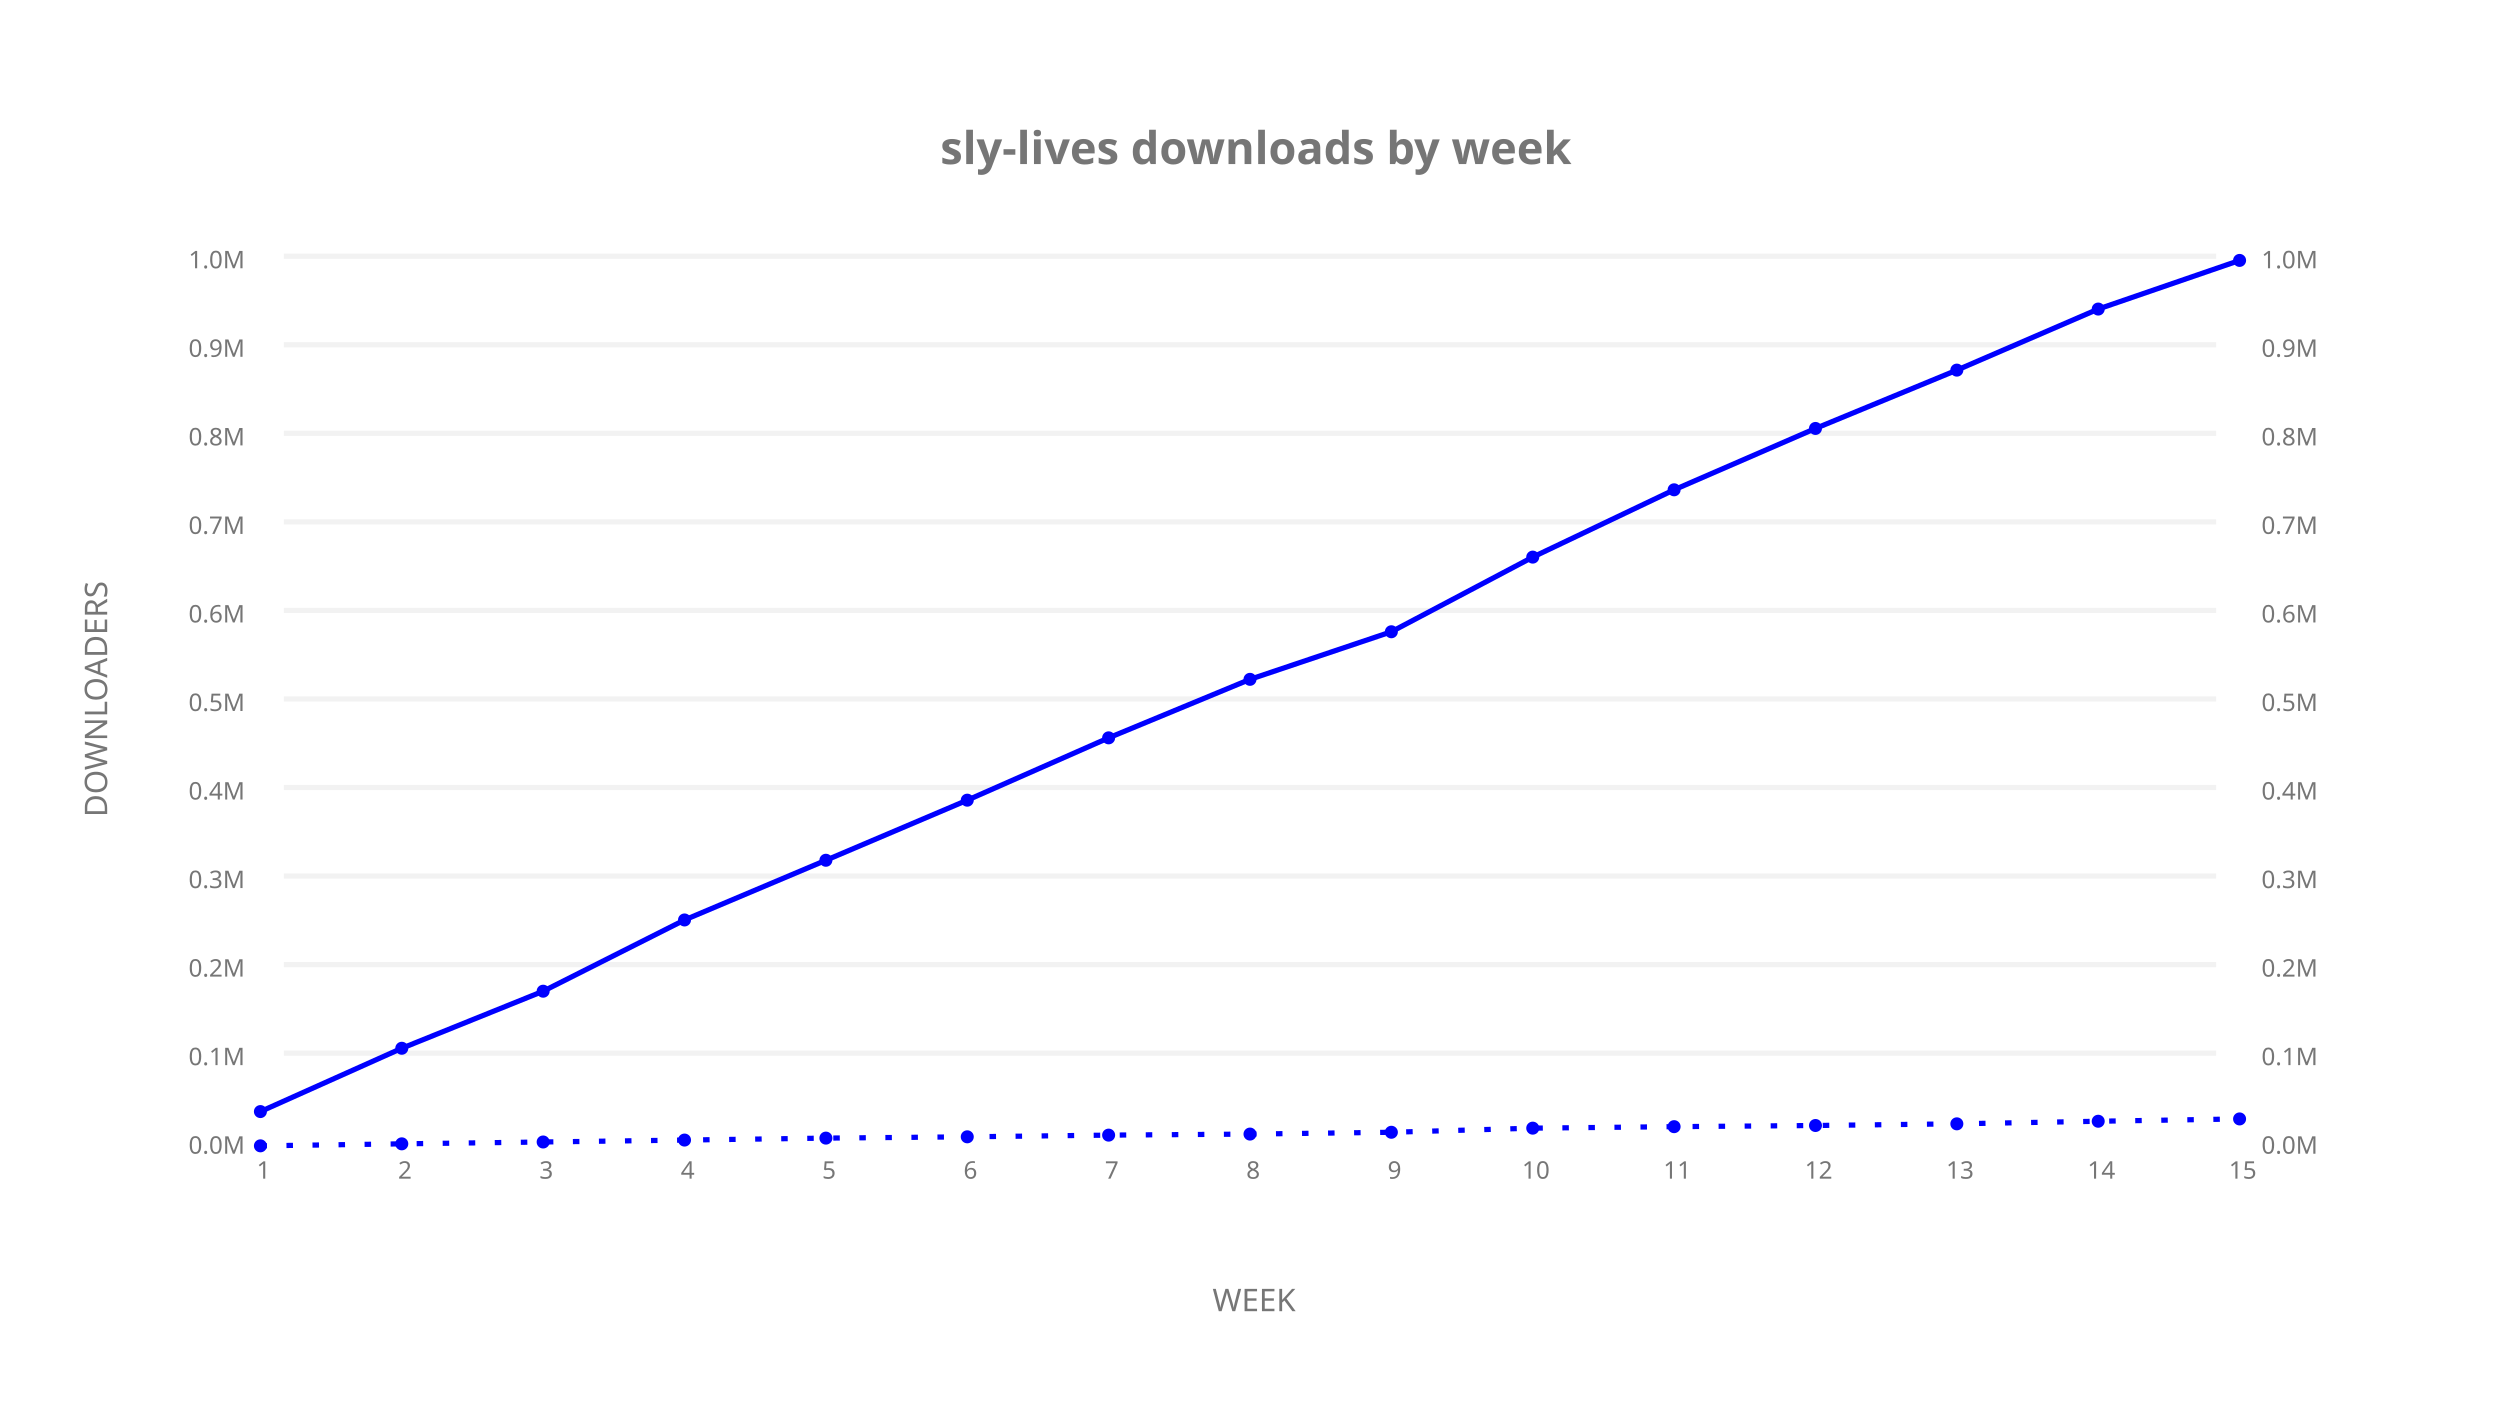
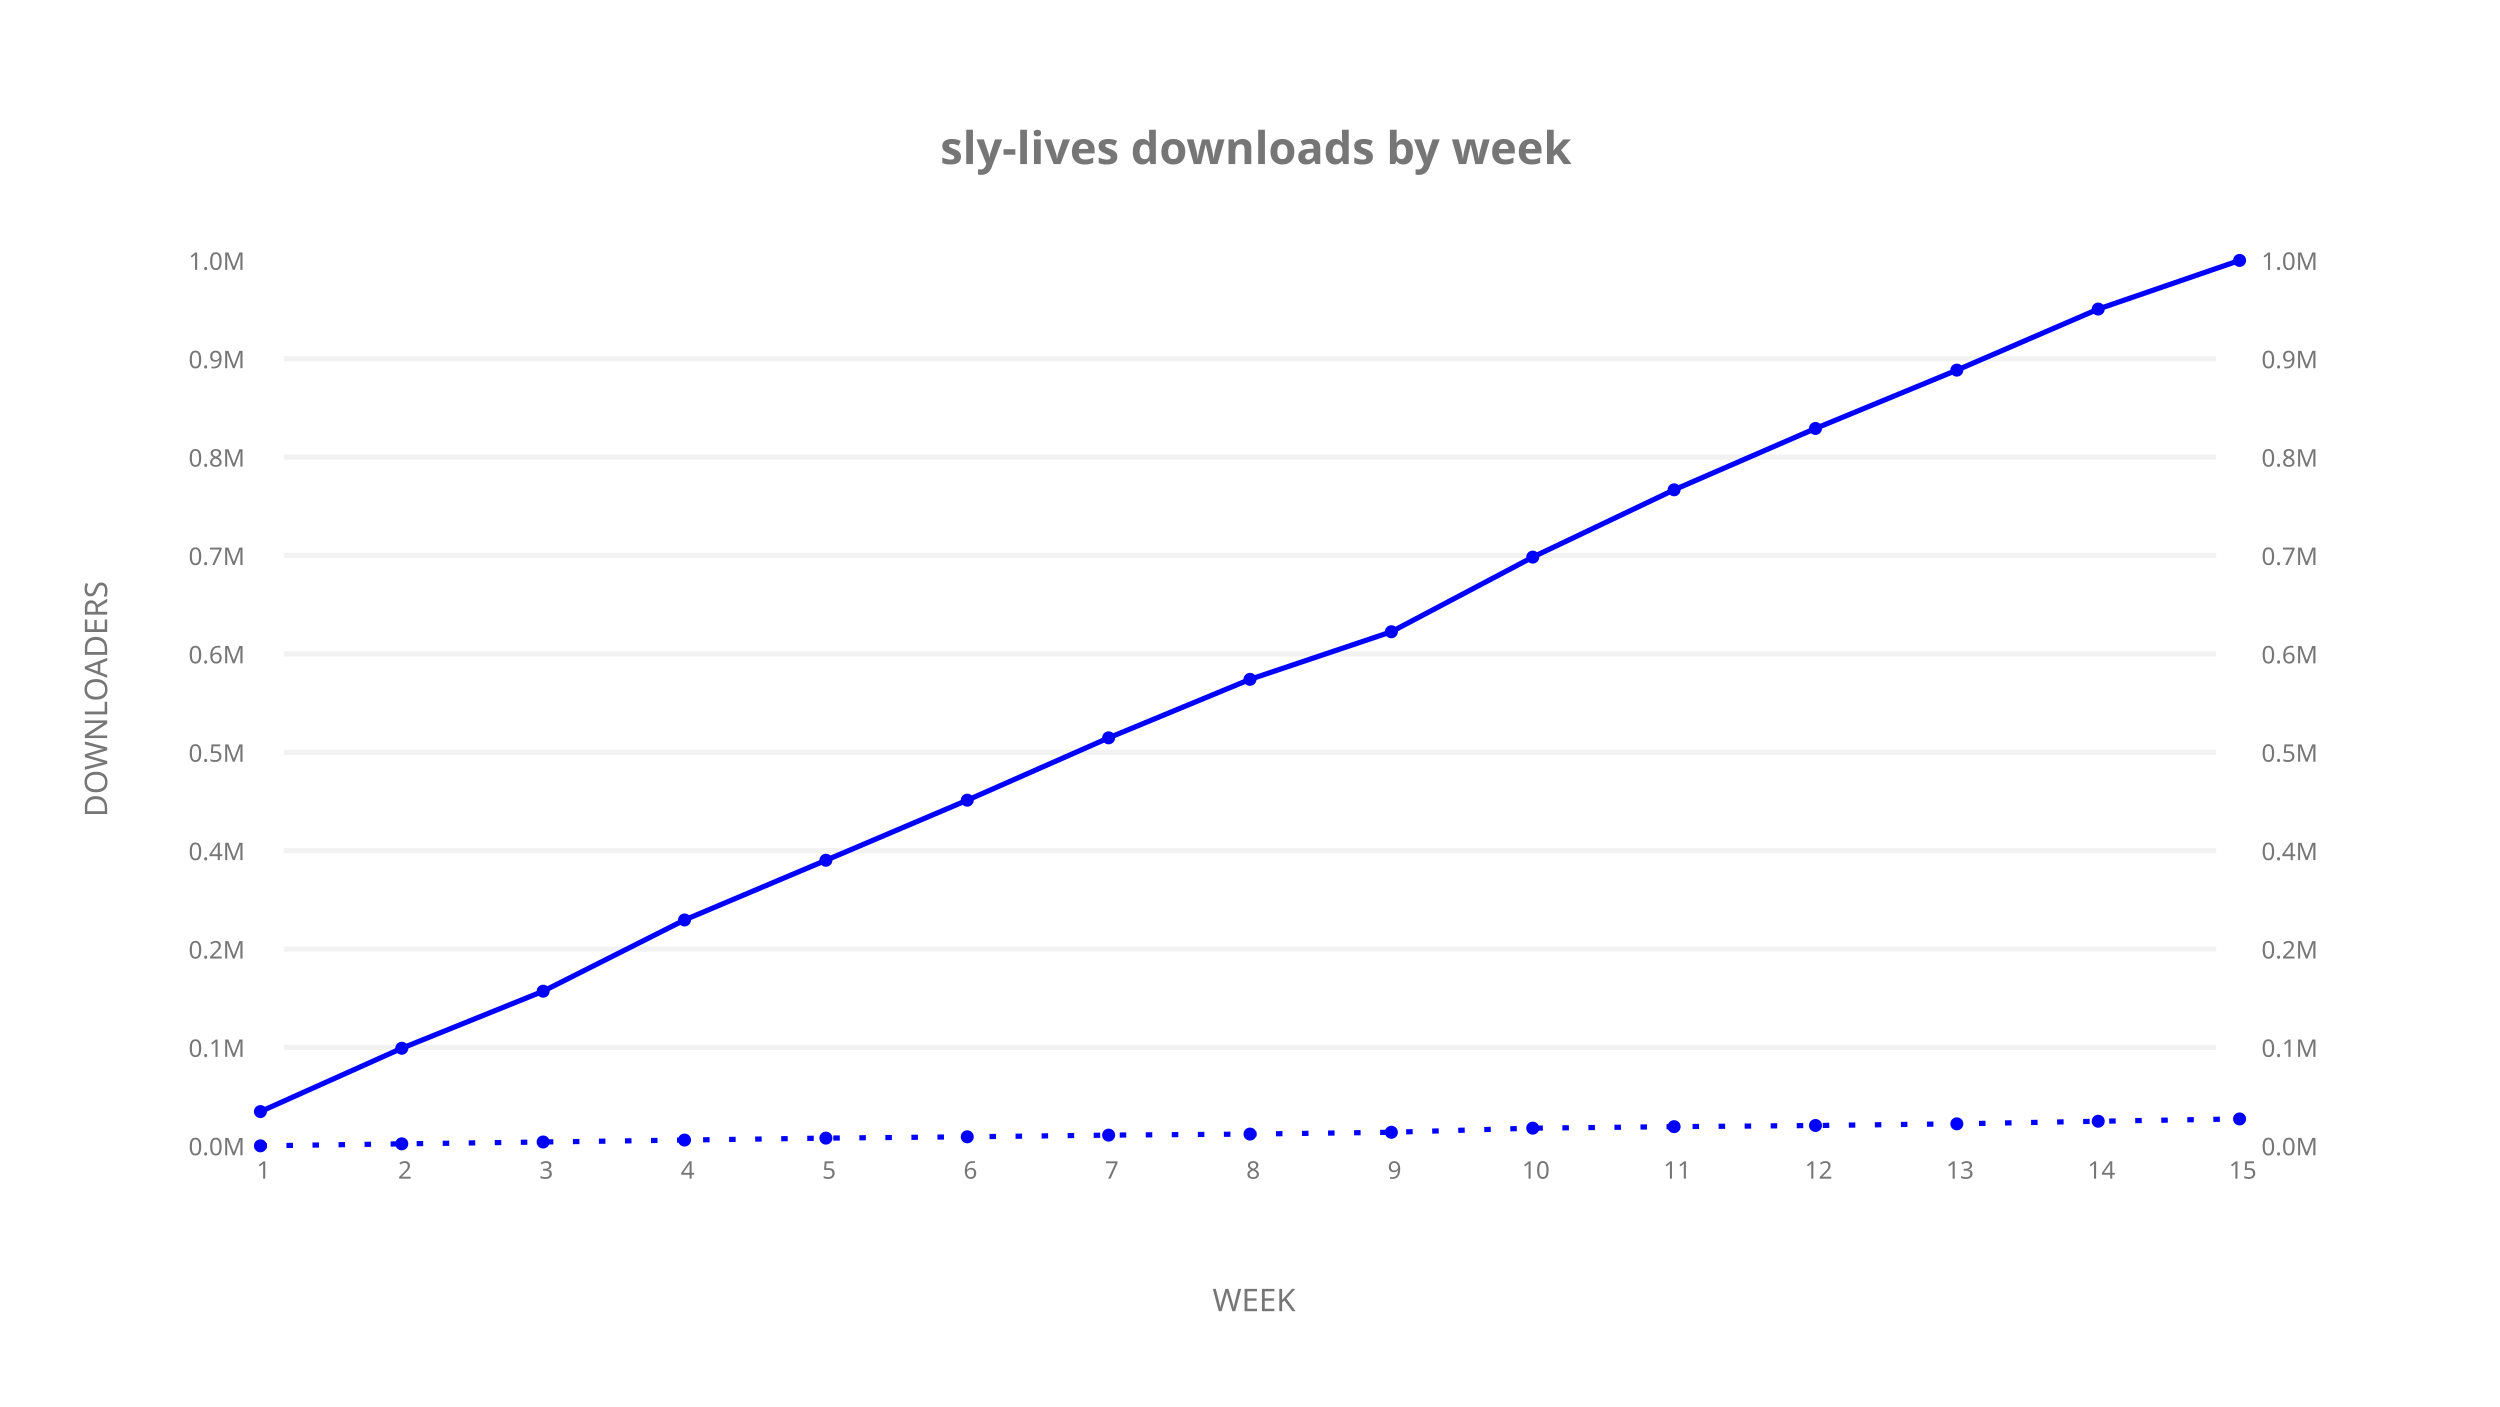
<svg xmlns="http://www.w3.org/2000/svg" xml:space="preserve" id="sly-lives-downloads-by-week-sly-lives-week" x="0px" y="0px" width="1920px" height="1080px" viewBox="0 0 1920 1080" enable-background="new 0 0 1920 1080" role="img">
  <g id="annotations">
    <text x="960" y="126" font-family="Atkinson Hyperlegible" font-size="26pt" text-anchor="middle" text-align="center" font-weight="600" font-style="normal" style="fill:rgb(118,118,118); fill-opacity:1; stroke:rgb(118,118,118); stroke-opacity:0; stroke-width:0.5"> sly-lives downloads by week</text>
    <g id="axes-lines">
      <text x="960" y="1007" font-family="Atkinson Hyperlegible" font-size="18pt" text-anchor="middle" text-align="center" font-weight="500" font-style="normal" style="fill:rgb(118,118,118); fill-opacity:1; stroke:rgb(118,118,118); stroke-opacity:0; stroke-width:0.5"> WEEK</text>
      <text x="73" y="540" font-family="Atkinson Hyperlegible" font-size="18pt" text-anchor="middle" text-align="center" dominant-baseline="central" font-weight="500" font-style="normal" style="fill:rgb(118,118,118); fill-opacity:1; stroke:rgb(118,118,118); stroke-opacity:0; stroke-width:0.5" transform="rotate(-90,73,540)"> DOWNLOADERS</text>
    </g>
    <g id="tic-y-label-lines">
-       <line x1="218" y1="808.802" x2="1702" y2="808.802" style="fill:rgb(0,0,255); fill-opacity:0; stroke:rgb(242,242,242); stroke-opacity:1; stroke-width:4" />
-       <line x1="218" y1="740.802" x2="1702" y2="740.802" style="fill:rgb(0,0,255); fill-opacity:0; stroke:rgb(242,242,242); stroke-opacity:1; stroke-width:4" />
-       <line x1="218" y1="672.802" x2="1702" y2="672.802" style="fill:rgb(0,0,255); fill-opacity:0; stroke:rgb(242,242,242); stroke-opacity:1; stroke-width:4" />
-       <line x1="218" y1="604.802" x2="1702" y2="604.802" style="fill:rgb(0,0,255); fill-opacity:0; stroke:rgb(242,242,242); stroke-opacity:1; stroke-width:4" />
-       <line x1="218" y1="536.802" x2="1702" y2="536.802" style="fill:rgb(0,0,255); fill-opacity:0; stroke:rgb(242,242,242); stroke-opacity:1; stroke-width:4" />
-       <line x1="218" y1="468.802" x2="1702" y2="468.802" style="fill:rgb(0,0,255); fill-opacity:0; stroke:rgb(242,242,242); stroke-opacity:1; stroke-width:4" />
-       <line x1="218" y1="400.802" x2="1702" y2="400.802" style="fill:rgb(0,0,255); fill-opacity:0; stroke:rgb(242,242,242); stroke-opacity:1; stroke-width:4" />
-       <line x1="218" y1="332.802" x2="1702" y2="332.802" style="fill:rgb(0,0,255); fill-opacity:0; stroke:rgb(242,242,242); stroke-opacity:1; stroke-width:4" />
-       <line x1="218" y1="264.802" x2="1702" y2="264.802" style="fill:rgb(0,0,255); fill-opacity:0; stroke:rgb(242,242,242); stroke-opacity:1; stroke-width:4" />
-       <line x1="218" y1="196.802" x2="1702" y2="196.802" style="fill:rgb(0,0,255); fill-opacity:0; stroke:rgb(242,242,242); stroke-opacity:1; stroke-width:4" />
+       <line x1="218" y1="804.444" x2="1702" y2="804.444" style="fill:rgb(0,0,255); fill-opacity:0; stroke:rgb(242,242,242); stroke-opacity:1; stroke-width:4" />
+       <line x1="218" y1="728.889" x2="1702" y2="728.889" style="fill:rgb(0,0,255); fill-opacity:0; stroke:rgb(242,242,242); stroke-opacity:1; stroke-width:4" />
+       <line x1="218" y1="653.333" x2="1702" y2="653.333" style="fill:rgb(0,0,255); fill-opacity:0; stroke:rgb(242,242,242); stroke-opacity:1; stroke-width:4" />
+       <line x1="218" y1="577.778" x2="1702" y2="577.778" style="fill:rgb(0,0,255); fill-opacity:0; stroke:rgb(242,242,242); stroke-opacity:1; stroke-width:4" />
+       <line x1="218" y1="502.222" x2="1702" y2="502.222" style="fill:rgb(0,0,255); fill-opacity:0; stroke:rgb(242,242,242); stroke-opacity:1; stroke-width:4" />
+       <line x1="218" y1="426.667" x2="1702" y2="426.667" style="fill:rgb(0,0,255); fill-opacity:0; stroke:rgb(242,242,242); stroke-opacity:1; stroke-width:4" />
+       <line x1="218" y1="351.111" x2="1702" y2="351.111" style="fill:rgb(0,0,255); fill-opacity:0; stroke:rgb(242,242,242); stroke-opacity:1; stroke-width:4" />
+       <line x1="218" y1="275.556" x2="1702" y2="275.556" style="fill:rgb(0,0,255); fill-opacity:0; stroke:rgb(242,242,242); stroke-opacity:1; stroke-width:4" />
    </g>
    <g id="tic-x-labels">
      <text x="200" y="898" font-family="Atkinson Hyperlegible" font-size="14pt" text-anchor="middle" text-align="center" dominant-baseline="central" font-weight="400" font-style="normal" style="fill:rgb(118,118,118); fill-opacity:1; stroke:rgb(118,118,118); stroke-opacity:0; stroke-width:0.5"> 1</text>
      <text x="308.571" y="898" font-family="Atkinson Hyperlegible" font-size="14pt" text-anchor="middle" text-align="center" dominant-baseline="central" font-weight="400" font-style="normal" style="fill:rgb(118,118,118); fill-opacity:1; stroke:rgb(118,118,118); stroke-opacity:0; stroke-width:0.5"> 2</text>
      <text x="417.143" y="898" font-family="Atkinson Hyperlegible" font-size="14pt" text-anchor="middle" text-align="center" dominant-baseline="central" font-weight="400" font-style="normal" style="fill:rgb(118,118,118); fill-opacity:1; stroke:rgb(118,118,118); stroke-opacity:0; stroke-width:0.5"> 3</text>
      <text x="525.714" y="898" font-family="Atkinson Hyperlegible" font-size="14pt" text-anchor="middle" text-align="center" dominant-baseline="central" font-weight="400" font-style="normal" style="fill:rgb(118,118,118); fill-opacity:1; stroke:rgb(118,118,118); stroke-opacity:0; stroke-width:0.5"> 4</text>
      <text x="634.286" y="898" font-family="Atkinson Hyperlegible" font-size="14pt" text-anchor="middle" text-align="center" dominant-baseline="central" font-weight="400" font-style="normal" style="fill:rgb(118,118,118); fill-opacity:1; stroke:rgb(118,118,118); stroke-opacity:0; stroke-width:0.5"> 5</text>
      <text x="742.857" y="898" font-family="Atkinson Hyperlegible" font-size="14pt" text-anchor="middle" text-align="center" dominant-baseline="central" font-weight="400" font-style="normal" style="fill:rgb(118,118,118); fill-opacity:1; stroke:rgb(118,118,118); stroke-opacity:0; stroke-width:0.5"> 6</text>
      <text x="851.429" y="898" font-family="Atkinson Hyperlegible" font-size="14pt" text-anchor="middle" text-align="center" dominant-baseline="central" font-weight="400" font-style="normal" style="fill:rgb(118,118,118); fill-opacity:1; stroke:rgb(118,118,118); stroke-opacity:0; stroke-width:0.5"> 7</text>
      <text x="960" y="898" font-family="Atkinson Hyperlegible" font-size="14pt" text-anchor="middle" text-align="center" dominant-baseline="central" font-weight="400" font-style="normal" style="fill:rgb(118,118,118); fill-opacity:1; stroke:rgb(118,118,118); stroke-opacity:0; stroke-width:0.5"> 8</text>
      <text x="1068.571" y="898" font-family="Atkinson Hyperlegible" font-size="14pt" text-anchor="middle" text-align="center" dominant-baseline="central" font-weight="400" font-style="normal" style="fill:rgb(118,118,118); fill-opacity:1; stroke:rgb(118,118,118); stroke-opacity:0; stroke-width:0.5"> 9</text>
      <text x="1177.143" y="898" font-family="Atkinson Hyperlegible" font-size="14pt" text-anchor="middle" text-align="center" dominant-baseline="central" font-weight="400" font-style="normal" style="fill:rgb(118,118,118); fill-opacity:1; stroke:rgb(118,118,118); stroke-opacity:0; stroke-width:0.5"> 10</text>
      <text x="1285.714" y="898" font-family="Atkinson Hyperlegible" font-size="14pt" text-anchor="middle" text-align="center" dominant-baseline="central" font-weight="400" font-style="normal" style="fill:rgb(118,118,118); fill-opacity:1; stroke:rgb(118,118,118); stroke-opacity:0; stroke-width:0.5"> 11</text>
      <text x="1394.286" y="898" font-family="Atkinson Hyperlegible" font-size="14pt" text-anchor="middle" text-align="center" dominant-baseline="central" font-weight="400" font-style="normal" style="fill:rgb(118,118,118); fill-opacity:1; stroke:rgb(118,118,118); stroke-opacity:0; stroke-width:0.5"> 12</text>
      <text x="1502.857" y="898" font-family="Atkinson Hyperlegible" font-size="14pt" text-anchor="middle" text-align="center" dominant-baseline="central" font-weight="400" font-style="normal" style="fill:rgb(118,118,118); fill-opacity:1; stroke:rgb(118,118,118); stroke-opacity:0; stroke-width:0.5"> 13</text>
      <text x="1611.429" y="898" font-family="Atkinson Hyperlegible" font-size="14pt" text-anchor="middle" text-align="center" dominant-baseline="central" font-weight="400" font-style="normal" style="fill:rgb(118,118,118); fill-opacity:1; stroke:rgb(118,118,118); stroke-opacity:0; stroke-width:0.5"> 14</text>
      <text x="1720" y="898" font-family="Atkinson Hyperlegible" font-size="14pt" text-anchor="middle" text-align="center" dominant-baseline="central" font-weight="400" font-style="normal" style="fill:rgb(118,118,118); fill-opacity:1; stroke:rgb(118,118,118); stroke-opacity:0; stroke-width:0.5"> 15</text>
    </g>
    <g id="tic-y-labels">
-       <text x="164" y="878.802" font-family="Atkinson Hyperlegible" font-size="14pt" text-anchor="middle" text-align="center" dominant-baseline="central" font-weight="400" font-style="normal" style="fill:rgb(118,118,118); fill-opacity:1; stroke:rgb(118,118,118); stroke-opacity:0; stroke-width:0.5"> 0.0M</text>
-       <text x="1756" y="878.802" font-family="Atkinson Hyperlegible" font-size="14pt" text-anchor="middle" text-align="center" dominant-baseline="central" font-weight="400" font-style="normal" style="fill:rgb(118,118,118); fill-opacity:1; stroke:rgb(118,118,118); stroke-opacity:0; stroke-width:0.5"> 0.0M</text>
-       <text x="164" y="810.802" font-family="Atkinson Hyperlegible" font-size="14pt" text-anchor="middle" text-align="center" dominant-baseline="central" font-weight="400" font-style="normal" style="fill:rgb(118,118,118); fill-opacity:1; stroke:rgb(118,118,118); stroke-opacity:0; stroke-width:0.5"> 0.1M</text>
-       <text x="1756" y="810.802" font-family="Atkinson Hyperlegible" font-size="14pt" text-anchor="middle" text-align="center" dominant-baseline="central" font-weight="400" font-style="normal" style="fill:rgb(118,118,118); fill-opacity:1; stroke:rgb(118,118,118); stroke-opacity:0; stroke-width:0.5"> 0.1M</text>
-       <text x="164" y="742.802" font-family="Atkinson Hyperlegible" font-size="14pt" text-anchor="middle" text-align="center" dominant-baseline="central" font-weight="400" font-style="normal" style="fill:rgb(118,118,118); fill-opacity:1; stroke:rgb(118,118,118); stroke-opacity:0; stroke-width:0.5"> 0.2M</text>
-       <text x="1756" y="742.802" font-family="Atkinson Hyperlegible" font-size="14pt" text-anchor="middle" text-align="center" dominant-baseline="central" font-weight="400" font-style="normal" style="fill:rgb(118,118,118); fill-opacity:1; stroke:rgb(118,118,118); stroke-opacity:0; stroke-width:0.5"> 0.2M</text>
-       <text x="164" y="674.802" font-family="Atkinson Hyperlegible" font-size="14pt" text-anchor="middle" text-align="center" dominant-baseline="central" font-weight="400" font-style="normal" style="fill:rgb(118,118,118); fill-opacity:1; stroke:rgb(118,118,118); stroke-opacity:0; stroke-width:0.5"> 0.3M</text>
-       <text x="1756" y="674.802" font-family="Atkinson Hyperlegible" font-size="14pt" text-anchor="middle" text-align="center" dominant-baseline="central" font-weight="400" font-style="normal" style="fill:rgb(118,118,118); fill-opacity:1; stroke:rgb(118,118,118); stroke-opacity:0; stroke-width:0.5"> 0.3M</text>
-       <text x="164" y="606.802" font-family="Atkinson Hyperlegible" font-size="14pt" text-anchor="middle" text-align="center" dominant-baseline="central" font-weight="400" font-style="normal" style="fill:rgb(118,118,118); fill-opacity:1; stroke:rgb(118,118,118); stroke-opacity:0; stroke-width:0.5"> 0.4M</text>
-       <text x="1756" y="606.802" font-family="Atkinson Hyperlegible" font-size="14pt" text-anchor="middle" text-align="center" dominant-baseline="central" font-weight="400" font-style="normal" style="fill:rgb(118,118,118); fill-opacity:1; stroke:rgb(118,118,118); stroke-opacity:0; stroke-width:0.5"> 0.4M</text>
-       <text x="164" y="538.802" font-family="Atkinson Hyperlegible" font-size="14pt" text-anchor="middle" text-align="center" dominant-baseline="central" font-weight="400" font-style="normal" style="fill:rgb(118,118,118); fill-opacity:1; stroke:rgb(118,118,118); stroke-opacity:0; stroke-width:0.5"> 0.5M</text>
-       <text x="1756" y="538.802" font-family="Atkinson Hyperlegible" font-size="14pt" text-anchor="middle" text-align="center" dominant-baseline="central" font-weight="400" font-style="normal" style="fill:rgb(118,118,118); fill-opacity:1; stroke:rgb(118,118,118); stroke-opacity:0; stroke-width:0.5"> 0.5M</text>
-       <text x="164" y="470.802" font-family="Atkinson Hyperlegible" font-size="14pt" text-anchor="middle" text-align="center" dominant-baseline="central" font-weight="400" font-style="normal" style="fill:rgb(118,118,118); fill-opacity:1; stroke:rgb(118,118,118); stroke-opacity:0; stroke-width:0.5"> 0.6M</text>
-       <text x="1756" y="470.802" font-family="Atkinson Hyperlegible" font-size="14pt" text-anchor="middle" text-align="center" dominant-baseline="central" font-weight="400" font-style="normal" style="fill:rgb(118,118,118); fill-opacity:1; stroke:rgb(118,118,118); stroke-opacity:0; stroke-width:0.5"> 0.6M</text>
-       <text x="164" y="402.802" font-family="Atkinson Hyperlegible" font-size="14pt" text-anchor="middle" text-align="center" dominant-baseline="central" font-weight="400" font-style="normal" style="fill:rgb(118,118,118); fill-opacity:1; stroke:rgb(118,118,118); stroke-opacity:0; stroke-width:0.5"> 0.7M</text>
-       <text x="1756" y="402.802" font-family="Atkinson Hyperlegible" font-size="14pt" text-anchor="middle" text-align="center" dominant-baseline="central" font-weight="400" font-style="normal" style="fill:rgb(118,118,118); fill-opacity:1; stroke:rgb(118,118,118); stroke-opacity:0; stroke-width:0.5"> 0.7M</text>
-       <text x="164" y="334.802" font-family="Atkinson Hyperlegible" font-size="14pt" text-anchor="middle" text-align="center" dominant-baseline="central" font-weight="400" font-style="normal" style="fill:rgb(118,118,118); fill-opacity:1; stroke:rgb(118,118,118); stroke-opacity:0; stroke-width:0.5"> 0.8M</text>
-       <text x="1756" y="334.802" font-family="Atkinson Hyperlegible" font-size="14pt" text-anchor="middle" text-align="center" dominant-baseline="central" font-weight="400" font-style="normal" style="fill:rgb(118,118,118); fill-opacity:1; stroke:rgb(118,118,118); stroke-opacity:0; stroke-width:0.5"> 0.8M</text>
-       <text x="164" y="266.802" font-family="Atkinson Hyperlegible" font-size="14pt" text-anchor="middle" text-align="center" dominant-baseline="central" font-weight="400" font-style="normal" style="fill:rgb(118,118,118); fill-opacity:1; stroke:rgb(118,118,118); stroke-opacity:0; stroke-width:0.5"> 0.9M</text>
-       <text x="1756" y="266.802" font-family="Atkinson Hyperlegible" font-size="14pt" text-anchor="middle" text-align="center" dominant-baseline="central" font-weight="400" font-style="normal" style="fill:rgb(118,118,118); fill-opacity:1; stroke:rgb(118,118,118); stroke-opacity:0; stroke-width:0.5"> 0.9M</text>
-       <text x="164" y="198.802" font-family="Atkinson Hyperlegible" font-size="14pt" text-anchor="middle" text-align="center" dominant-baseline="central" font-weight="400" font-style="normal" style="fill:rgb(118,118,118); fill-opacity:1; stroke:rgb(118,118,118); stroke-opacity:0; stroke-width:0.5"> 1.0M</text>
-       <text x="1756" y="198.802" font-family="Atkinson Hyperlegible" font-size="14pt" text-anchor="middle" text-align="center" dominant-baseline="central" font-weight="400" font-style="normal" style="fill:rgb(118,118,118); fill-opacity:1; stroke:rgb(118,118,118); stroke-opacity:0; stroke-width:0.5"> 1.0M</text>
+       <text x="164" y="880" font-family="Atkinson Hyperlegible" font-size="14pt" text-anchor="middle" text-align="center" dominant-baseline="central" font-weight="400" font-style="normal" style="fill:rgb(118,118,118); fill-opacity:1; stroke:rgb(118,118,118); stroke-opacity:0; stroke-width:0.5"> 0.0M</text>
+       <text x="1756" y="880" font-family="Atkinson Hyperlegible" font-size="14pt" text-anchor="middle" text-align="center" dominant-baseline="central" font-weight="400" font-style="normal" style="fill:rgb(118,118,118); fill-opacity:1; stroke:rgb(118,118,118); stroke-opacity:0; stroke-width:0.5"> 0.0M</text>
+       <text x="164" y="804.444" font-family="Atkinson Hyperlegible" font-size="14pt" text-anchor="middle" text-align="center" dominant-baseline="central" font-weight="400" font-style="normal" style="fill:rgb(118,118,118); fill-opacity:1; stroke:rgb(118,118,118); stroke-opacity:0; stroke-width:0.5"> 0.1M</text>
+       <text x="1756" y="804.444" font-family="Atkinson Hyperlegible" font-size="14pt" text-anchor="middle" text-align="center" dominant-baseline="central" font-weight="400" font-style="normal" style="fill:rgb(118,118,118); fill-opacity:1; stroke:rgb(118,118,118); stroke-opacity:0; stroke-width:0.5"> 0.1M</text>
+       <text x="164" y="728.889" font-family="Atkinson Hyperlegible" font-size="14pt" text-anchor="middle" text-align="center" dominant-baseline="central" font-weight="400" font-style="normal" style="fill:rgb(118,118,118); fill-opacity:1; stroke:rgb(118,118,118); stroke-opacity:0; stroke-width:0.5"> 0.2M</text>
+       <text x="1756" y="728.889" font-family="Atkinson Hyperlegible" font-size="14pt" text-anchor="middle" text-align="center" dominant-baseline="central" font-weight="400" font-style="normal" style="fill:rgb(118,118,118); fill-opacity:1; stroke:rgb(118,118,118); stroke-opacity:0; stroke-width:0.5"> 0.2M</text>
+       <text x="164" y="653.333" font-family="Atkinson Hyperlegible" font-size="14pt" text-anchor="middle" text-align="center" dominant-baseline="central" font-weight="400" font-style="normal" style="fill:rgb(118,118,118); fill-opacity:1; stroke:rgb(118,118,118); stroke-opacity:0; stroke-width:0.5"> 0.4M</text>
+       <text x="1756" y="653.333" font-family="Atkinson Hyperlegible" font-size="14pt" text-anchor="middle" text-align="center" dominant-baseline="central" font-weight="400" font-style="normal" style="fill:rgb(118,118,118); fill-opacity:1; stroke:rgb(118,118,118); stroke-opacity:0; stroke-width:0.5"> 0.4M</text>
+       <text x="164" y="577.778" font-family="Atkinson Hyperlegible" font-size="14pt" text-anchor="middle" text-align="center" dominant-baseline="central" font-weight="400" font-style="normal" style="fill:rgb(118,118,118); fill-opacity:1; stroke:rgb(118,118,118); stroke-opacity:0; stroke-width:0.5"> 0.5M</text>
+       <text x="1756" y="577.778" font-family="Atkinson Hyperlegible" font-size="14pt" text-anchor="middle" text-align="center" dominant-baseline="central" font-weight="400" font-style="normal" style="fill:rgb(118,118,118); fill-opacity:1; stroke:rgb(118,118,118); stroke-opacity:0; stroke-width:0.5"> 0.5M</text>
+       <text x="164" y="502.222" font-family="Atkinson Hyperlegible" font-size="14pt" text-anchor="middle" text-align="center" dominant-baseline="central" font-weight="400" font-style="normal" style="fill:rgb(118,118,118); fill-opacity:1; stroke:rgb(118,118,118); stroke-opacity:0; stroke-width:0.5"> 0.6M</text>
+       <text x="1756" y="502.222" font-family="Atkinson Hyperlegible" font-size="14pt" text-anchor="middle" text-align="center" dominant-baseline="central" font-weight="400" font-style="normal" style="fill:rgb(118,118,118); fill-opacity:1; stroke:rgb(118,118,118); stroke-opacity:0; stroke-width:0.5"> 0.6M</text>
+       <text x="164" y="426.667" font-family="Atkinson Hyperlegible" font-size="14pt" text-anchor="middle" text-align="center" dominant-baseline="central" font-weight="400" font-style="normal" style="fill:rgb(118,118,118); fill-opacity:1; stroke:rgb(118,118,118); stroke-opacity:0; stroke-width:0.5"> 0.7M</text>
+       <text x="1756" y="426.667" font-family="Atkinson Hyperlegible" font-size="14pt" text-anchor="middle" text-align="center" dominant-baseline="central" font-weight="400" font-style="normal" style="fill:rgb(118,118,118); fill-opacity:1; stroke:rgb(118,118,118); stroke-opacity:0; stroke-width:0.5"> 0.7M</text>
+       <text x="164" y="351.111" font-family="Atkinson Hyperlegible" font-size="14pt" text-anchor="middle" text-align="center" dominant-baseline="central" font-weight="400" font-style="normal" style="fill:rgb(118,118,118); fill-opacity:1; stroke:rgb(118,118,118); stroke-opacity:0; stroke-width:0.5"> 0.8M</text>
+       <text x="1756" y="351.111" font-family="Atkinson Hyperlegible" font-size="14pt" text-anchor="middle" text-align="center" dominant-baseline="central" font-weight="400" font-style="normal" style="fill:rgb(118,118,118); fill-opacity:1; stroke:rgb(118,118,118); stroke-opacity:0; stroke-width:0.5"> 0.8M</text>
+       <text x="164" y="275.556" font-family="Atkinson Hyperlegible" font-size="14pt" text-anchor="middle" text-align="center" dominant-baseline="central" font-weight="400" font-style="normal" style="fill:rgb(118,118,118); fill-opacity:1; stroke:rgb(118,118,118); stroke-opacity:0; stroke-width:0.5"> 0.9M</text>
+       <text x="1756" y="275.556" font-family="Atkinson Hyperlegible" font-size="14pt" text-anchor="middle" text-align="center" dominant-baseline="central" font-weight="400" font-style="normal" style="fill:rgb(118,118,118); fill-opacity:1; stroke:rgb(118,118,118); stroke-opacity:0; stroke-width:0.5"> 0.9M</text>
+       <text x="164" y="200" font-family="Atkinson Hyperlegible" font-size="14pt" text-anchor="middle" text-align="center" dominant-baseline="central" font-weight="400" font-style="normal" style="fill:rgb(118,118,118); fill-opacity:1; stroke:rgb(118,118,118); stroke-opacity:0; stroke-width:0.5"> 1.0M</text>
+       <text x="1756" y="200" font-family="Atkinson Hyperlegible" font-size="14pt" text-anchor="middle" text-align="center" dominant-baseline="central" font-weight="400" font-style="normal" style="fill:rgb(118,118,118); fill-opacity:1; stroke:rgb(118,118,118); stroke-opacity:0; stroke-width:0.5"> 1.0M</text>
    </g>
  </g>
  <g id="polyline-sly-lives downloads by week">
    <polyline points="200,853.688 308.571,805.067 417.143,761.248 525.714,706.534 634.286,660.684 742.857,614.537 851.429,566.667 960,521.735 1068.57,485.188 1177.14,427.865 1285.71,376.17 1394.29,329.05 1502.86,284.256 1611.43,237.364 1720,200 " style="fill:rgb(0,0,255); fill-opacity:0; stroke:rgb(0,0,255); stroke-opacity:1; stroke-width:4" />
  </g>
  <g id="markers-sly-lives downloads by week">
    <circle cx="200" cy="853.688" r="5" style="fill:rgb(0,0,255); fill-opacity:1; stroke:rgb(0,0,255); stroke-opacity:0; stroke-width:4">
</circle>
    <circle cx="308.571" cy="805.067" r="5" style="fill:rgb(0,0,255); fill-opacity:1; stroke:rgb(0,0,255); stroke-opacity:0; stroke-width:4">
</circle>
    <circle cx="417.143" cy="761.248" r="5" style="fill:rgb(0,0,255); fill-opacity:1; stroke:rgb(0,0,255); stroke-opacity:0; stroke-width:4">
</circle>
    <circle cx="525.714" cy="706.534" r="5" style="fill:rgb(0,0,255); fill-opacity:1; stroke:rgb(0,0,255); stroke-opacity:0; stroke-width:4">
</circle>
    <circle cx="634.286" cy="660.684" r="5" style="fill:rgb(0,0,255); fill-opacity:1; stroke:rgb(0,0,255); stroke-opacity:0; stroke-width:4">
</circle>
    <circle cx="742.857" cy="614.537" r="5" style="fill:rgb(0,0,255); fill-opacity:1; stroke:rgb(0,0,255); stroke-opacity:0; stroke-width:4">
</circle>
    <circle cx="851.429" cy="566.667" r="5" style="fill:rgb(0,0,255); fill-opacity:1; stroke:rgb(0,0,255); stroke-opacity:0; stroke-width:4">
</circle>
    <circle cx="960" cy="521.735" r="5" style="fill:rgb(0,0,255); fill-opacity:1; stroke:rgb(0,0,255); stroke-opacity:0; stroke-width:4">
</circle>
    <circle cx="1068.571" cy="485.188" r="5" style="fill:rgb(0,0,255); fill-opacity:1; stroke:rgb(0,0,255); stroke-opacity:0; stroke-width:4">
</circle>
    <circle cx="1177.143" cy="427.865" r="5" style="fill:rgb(0,0,255); fill-opacity:1; stroke:rgb(0,0,255); stroke-opacity:0; stroke-width:4">
</circle>
    <circle cx="1285.714" cy="376.17" r="5" style="fill:rgb(0,0,255); fill-opacity:1; stroke:rgb(0,0,255); stroke-opacity:0; stroke-width:4">
</circle>
    <circle cx="1394.286" cy="329.05" r="5" style="fill:rgb(0,0,255); fill-opacity:1; stroke:rgb(0,0,255); stroke-opacity:0; stroke-width:4">
</circle>
    <circle cx="1502.857" cy="284.256" r="5" style="fill:rgb(0,0,255); fill-opacity:1; stroke:rgb(0,0,255); stroke-opacity:0; stroke-width:4">
</circle>
    <circle cx="1611.429" cy="237.364" r="5" style="fill:rgb(0,0,255); fill-opacity:1; stroke:rgb(0,0,255); stroke-opacity:0; stroke-width:4">
</circle>
    <circle cx="1720" cy="200" r="5" style="fill:rgb(0,0,255); fill-opacity:1; stroke:rgb(0,0,255); stroke-opacity:0; stroke-width:4">
</circle>
  </g>
  <g id="polyline-sly-lives downloads by week uploaders">
    <polyline points="200,880 308.571,878.468 417.143,877.05 525.714,875.57 634.286,874.073 742.857,873.075 851.429,871.78 960,870.975 1068.57,869.588 1177.14,866.424 1285.71,865.28 1394.29,864.385 1502.86,863.104 1611.43,861.121 1720,859.341 " stroke-dasharray="5 15" style="fill:rgb(0,0,255); fill-opacity:0; stroke:rgb(0,0,255); stroke-opacity:1; stroke-width:4" />
  </g>
  <g id="markers-sly-lives downloads by week uploaders">
    <circle cx="200" cy="880" r="5" style="fill:rgb(0,0,255); fill-opacity:1; stroke:rgb(0,0,255); stroke-opacity:0; stroke-width:4">
</circle>
    <circle cx="308.571" cy="878.468" r="5" style="fill:rgb(0,0,255); fill-opacity:1; stroke:rgb(0,0,255); stroke-opacity:0; stroke-width:4">
</circle>
    <circle cx="417.143" cy="877.05" r="5" style="fill:rgb(0,0,255); fill-opacity:1; stroke:rgb(0,0,255); stroke-opacity:0; stroke-width:4">
</circle>
    <circle cx="525.714" cy="875.57" r="5" style="fill:rgb(0,0,255); fill-opacity:1; stroke:rgb(0,0,255); stroke-opacity:0; stroke-width:4">
</circle>
    <circle cx="634.286" cy="874.073" r="5" style="fill:rgb(0,0,255); fill-opacity:1; stroke:rgb(0,0,255); stroke-opacity:0; stroke-width:4">
</circle>
    <circle cx="742.857" cy="873.075" r="5" style="fill:rgb(0,0,255); fill-opacity:1; stroke:rgb(0,0,255); stroke-opacity:0; stroke-width:4">
</circle>
    <circle cx="851.429" cy="871.78" r="5" style="fill:rgb(0,0,255); fill-opacity:1; stroke:rgb(0,0,255); stroke-opacity:0; stroke-width:4">
</circle>
    <circle cx="960" cy="870.975" r="5" style="fill:rgb(0,0,255); fill-opacity:1; stroke:rgb(0,0,255); stroke-opacity:0; stroke-width:4">
</circle>
    <circle cx="1068.571" cy="869.588" r="5" style="fill:rgb(0,0,255); fill-opacity:1; stroke:rgb(0,0,255); stroke-opacity:0; stroke-width:4">
</circle>
    <circle cx="1177.143" cy="866.424" r="5" style="fill:rgb(0,0,255); fill-opacity:1; stroke:rgb(0,0,255); stroke-opacity:0; stroke-width:4">
</circle>
    <circle cx="1285.714" cy="865.28" r="5" style="fill:rgb(0,0,255); fill-opacity:1; stroke:rgb(0,0,255); stroke-opacity:0; stroke-width:4">
</circle>
    <circle cx="1394.286" cy="864.385" r="5" style="fill:rgb(0,0,255); fill-opacity:1; stroke:rgb(0,0,255); stroke-opacity:0; stroke-width:4">
</circle>
    <circle cx="1502.857" cy="863.104" r="5" style="fill:rgb(0,0,255); fill-opacity:1; stroke:rgb(0,0,255); stroke-opacity:0; stroke-width:4">
</circle>
    <circle cx="1611.429" cy="861.121" r="5" style="fill:rgb(0,0,255); fill-opacity:1; stroke:rgb(0,0,255); stroke-opacity:0; stroke-width:4">
</circle>
    <circle cx="1720" cy="859.341" r="5" style="fill:rgb(0,0,255); fill-opacity:1; stroke:rgb(0,0,255); stroke-opacity:0; stroke-width:4">
</circle>
  </g>
</svg>
